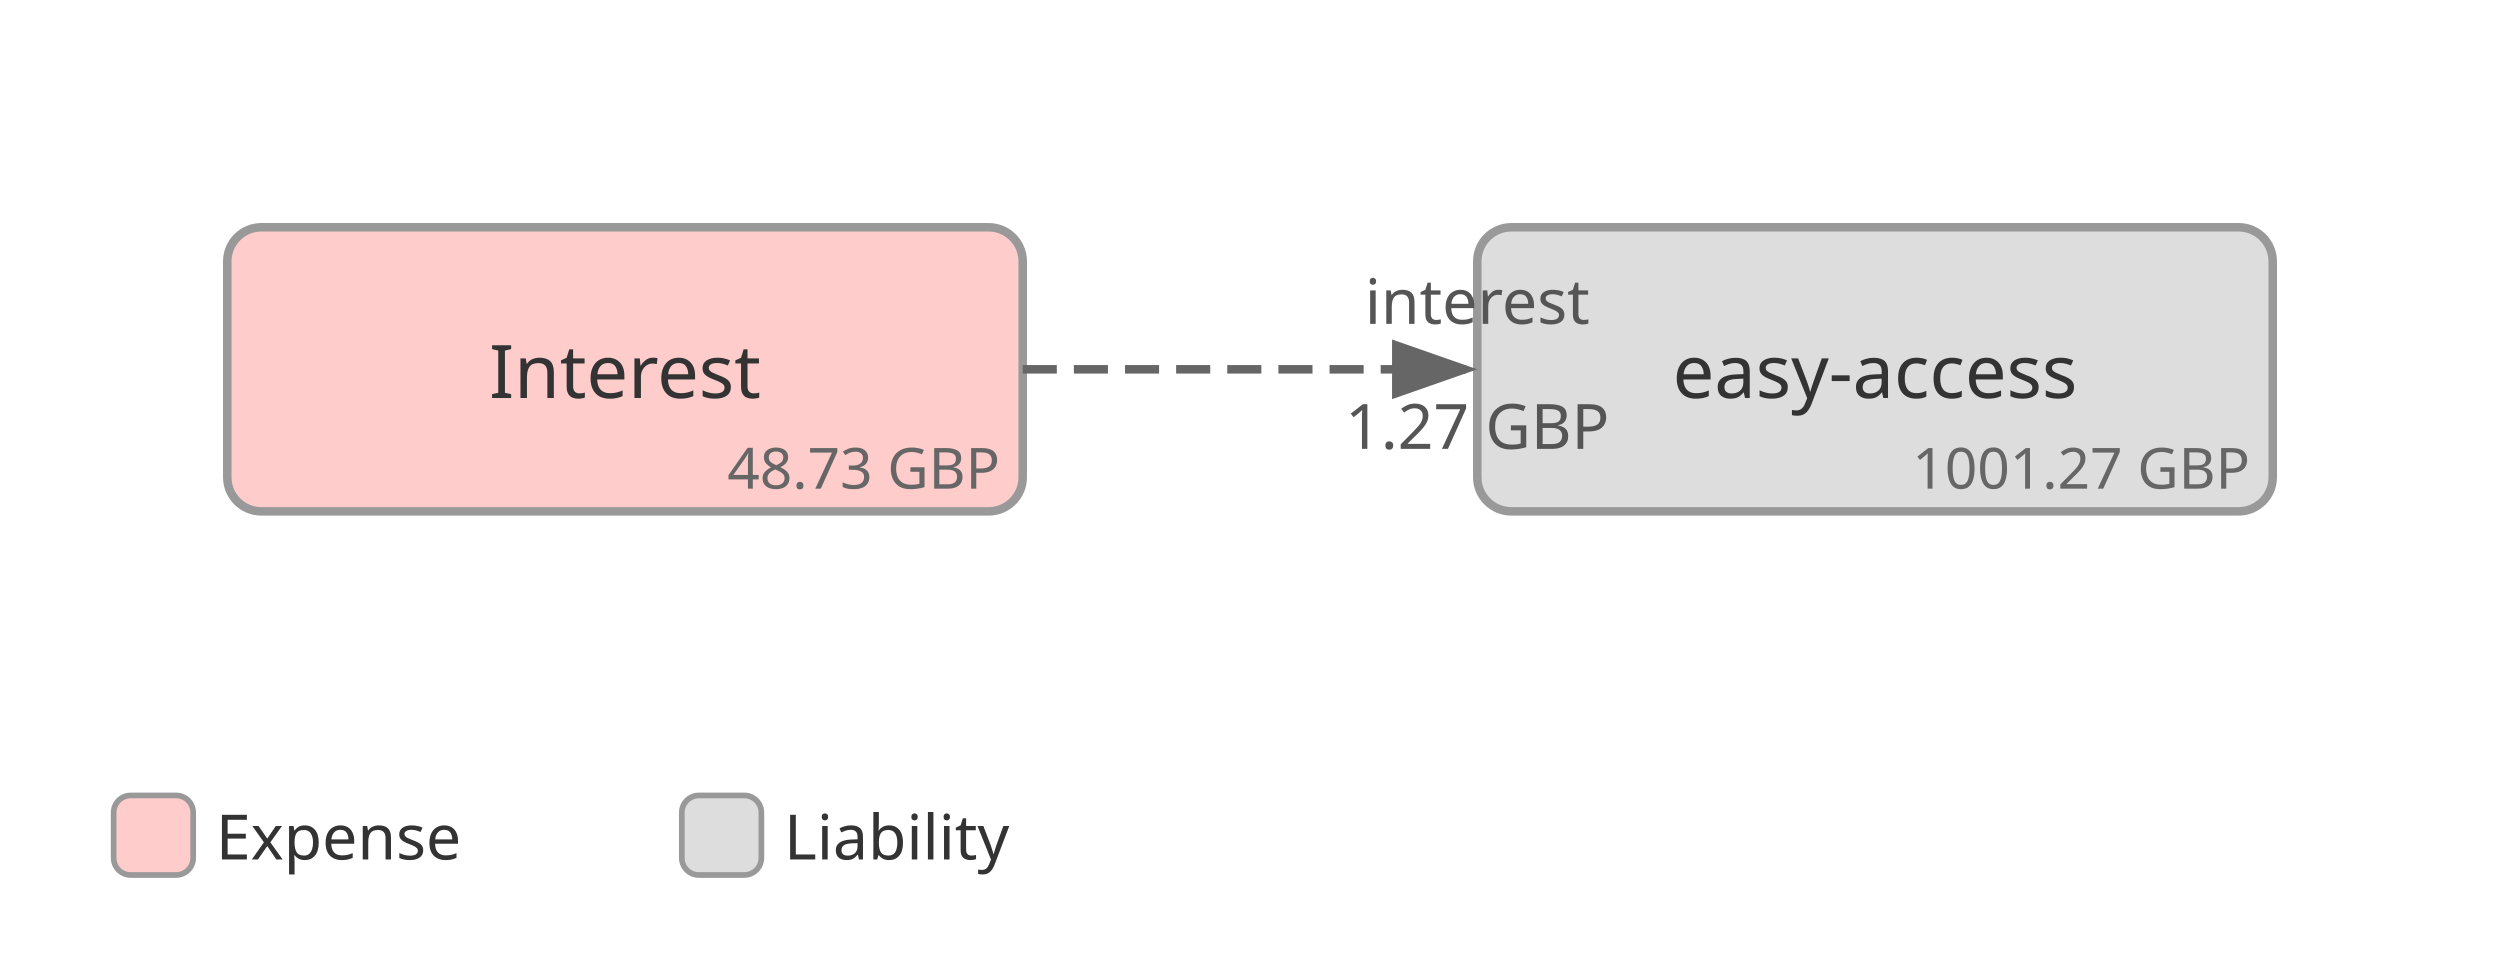
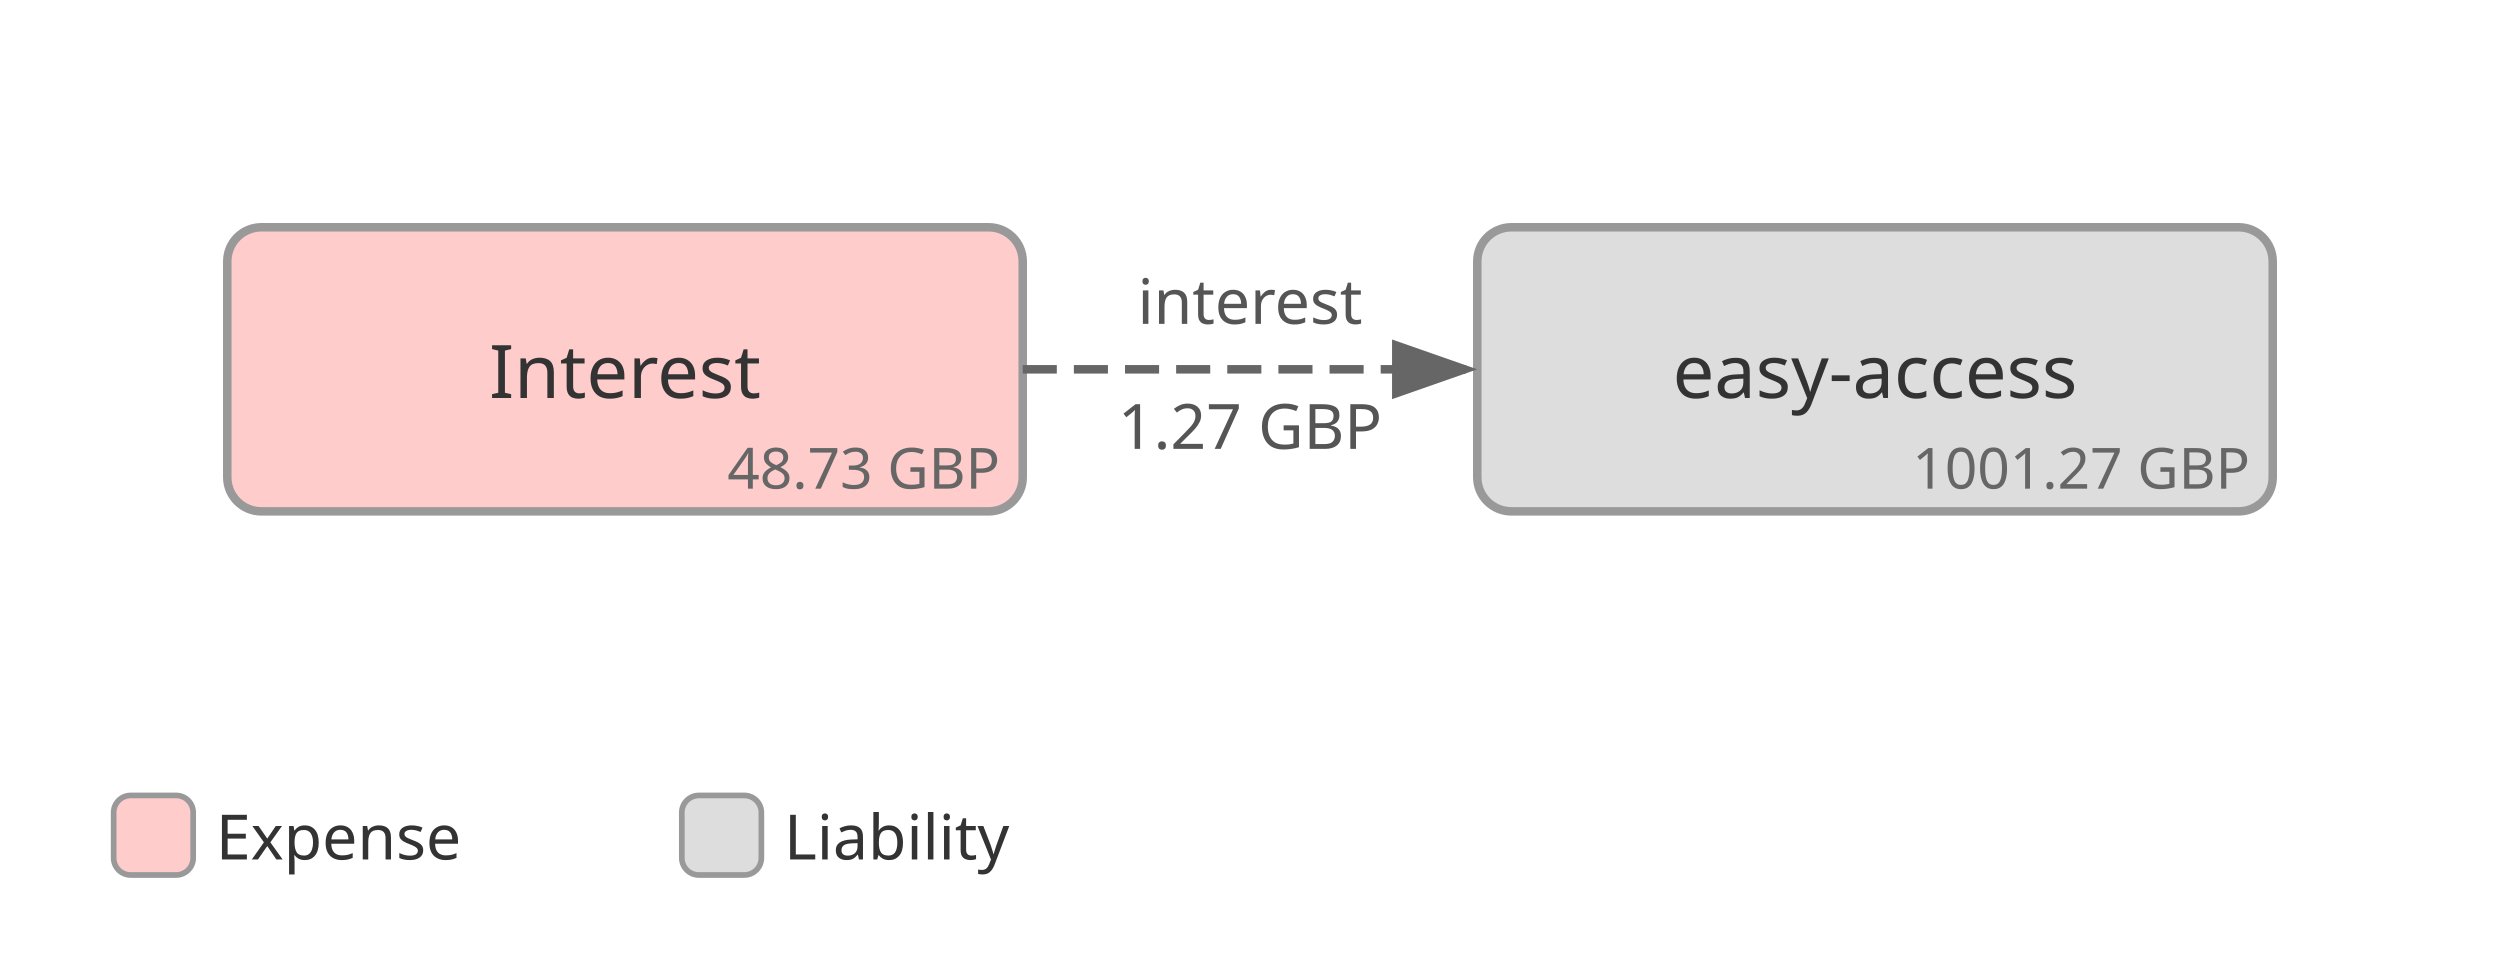
<svg xmlns="http://www.w3.org/2000/svg" viewBox="0 0 440 170" width="440" height="170">
  <defs>
    <marker id="arrowhead" markerWidth="10" markerHeight="7" refX="10" refY="3.5" orient="auto">
      <polygon points="0 0, 10 3.5, 0 7" fill="#666" />
    </marker>
  </defs>
  <style>
  .node rect { stroke: #999; stroke-width: 1.5; rx: 6; ry: 6; }
  .node text { font-family: sans-serif; font-size: 13px; fill: #333; text-anchor: middle; dominant-baseline: central; }
  .node .balance { font-size: 10px; fill: #666; text-anchor: end; dominant-baseline: auto; }
  .edge path { fill: none; stroke: #666; stroke-width: 1.5; marker-end: url(#arrowhead); }
  .edge text { font-family: sans-serif; font-size: 11px; fill: #555; text-anchor: middle; }
  .legend text { font-family: sans-serif; font-size: 11px; fill: #333; dominant-baseline: central; }
  .legend rect { stroke: #999; stroke-width: 1; rx: 3; ry: 3; }
  @keyframes flow {
    from { stroke-dashoffset: 100; }
    to   { stroke-dashoffset: 0; }
  }
  .edge path { stroke-dasharray: 6 3; animation: flow 1.5s linear infinite; }
</style>
  <g class="node" transform="translate(40,40)">
    <rect width="140" height="50" fill="#FCC" />
    <text x="70" y="25">Interest</text>
    <text class="balance" x="140" y="50" dx="-4" dy="-4">48.73 GBP</text>
  </g>
  <g class="node" transform="translate(260,40)">
    <rect width="140" height="50" fill="#DDD" />
    <text x="70" y="25">easy-access</text>
    <text class="balance" x="140" y="50" dx="-4" dy="-4">1001.27 GBP</text>
  </g>
  <g class="edge">
    <path d="M180.0,65.0 L260.0,65.0" style="animation-delay: 0s" />
-     <text x="260" y="57">interest</text>
-     <text x="260" y="79">1.27 GBP</text>
+     <text x="220" y="57">interest</text>
+     <text x="220" y="79">1.27 GBP</text>
  </g>
  <g class="legend" transform="translate(20,170)" dy="-30">
    <rect x="0" y="-30" width="14" height="14" fill="#FCC" />
    <text x="18" y="-23">Expense</text>
    <rect x="100" y="-30" width="14" height="14" fill="#DDD" />
    <text x="118" y="-23">Liability</text>
  </g>
</svg>
